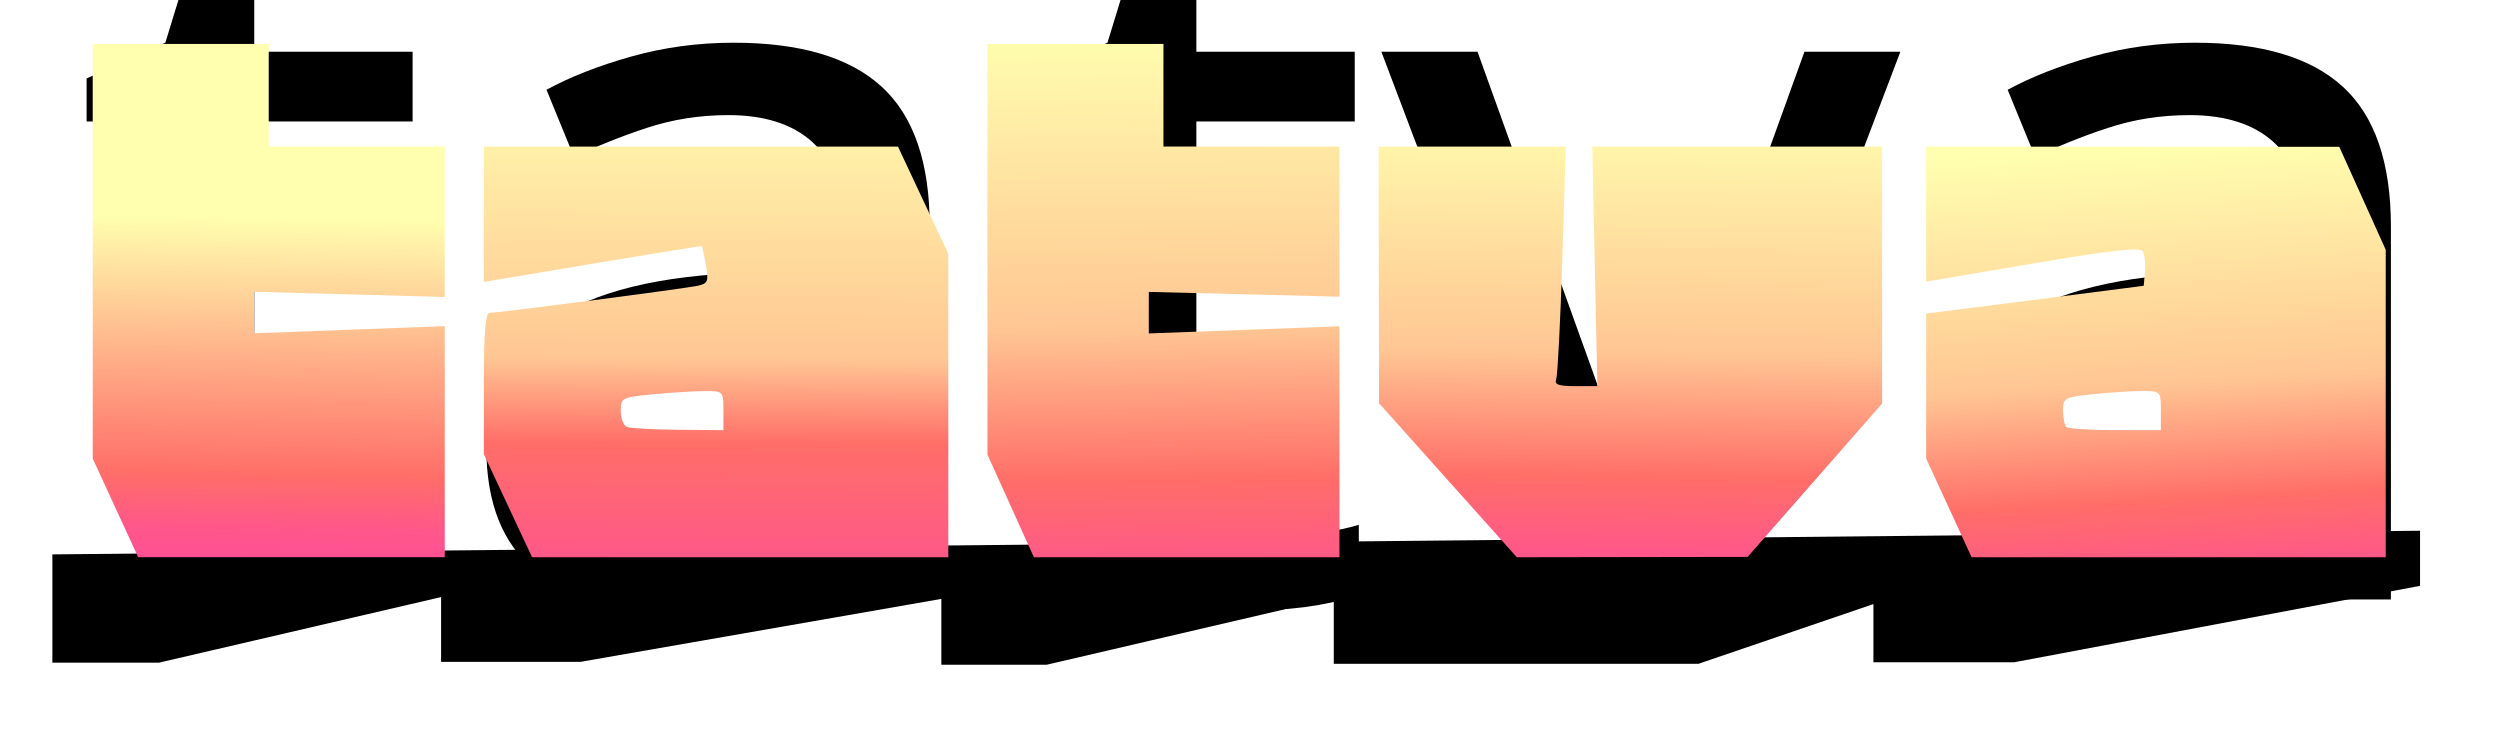
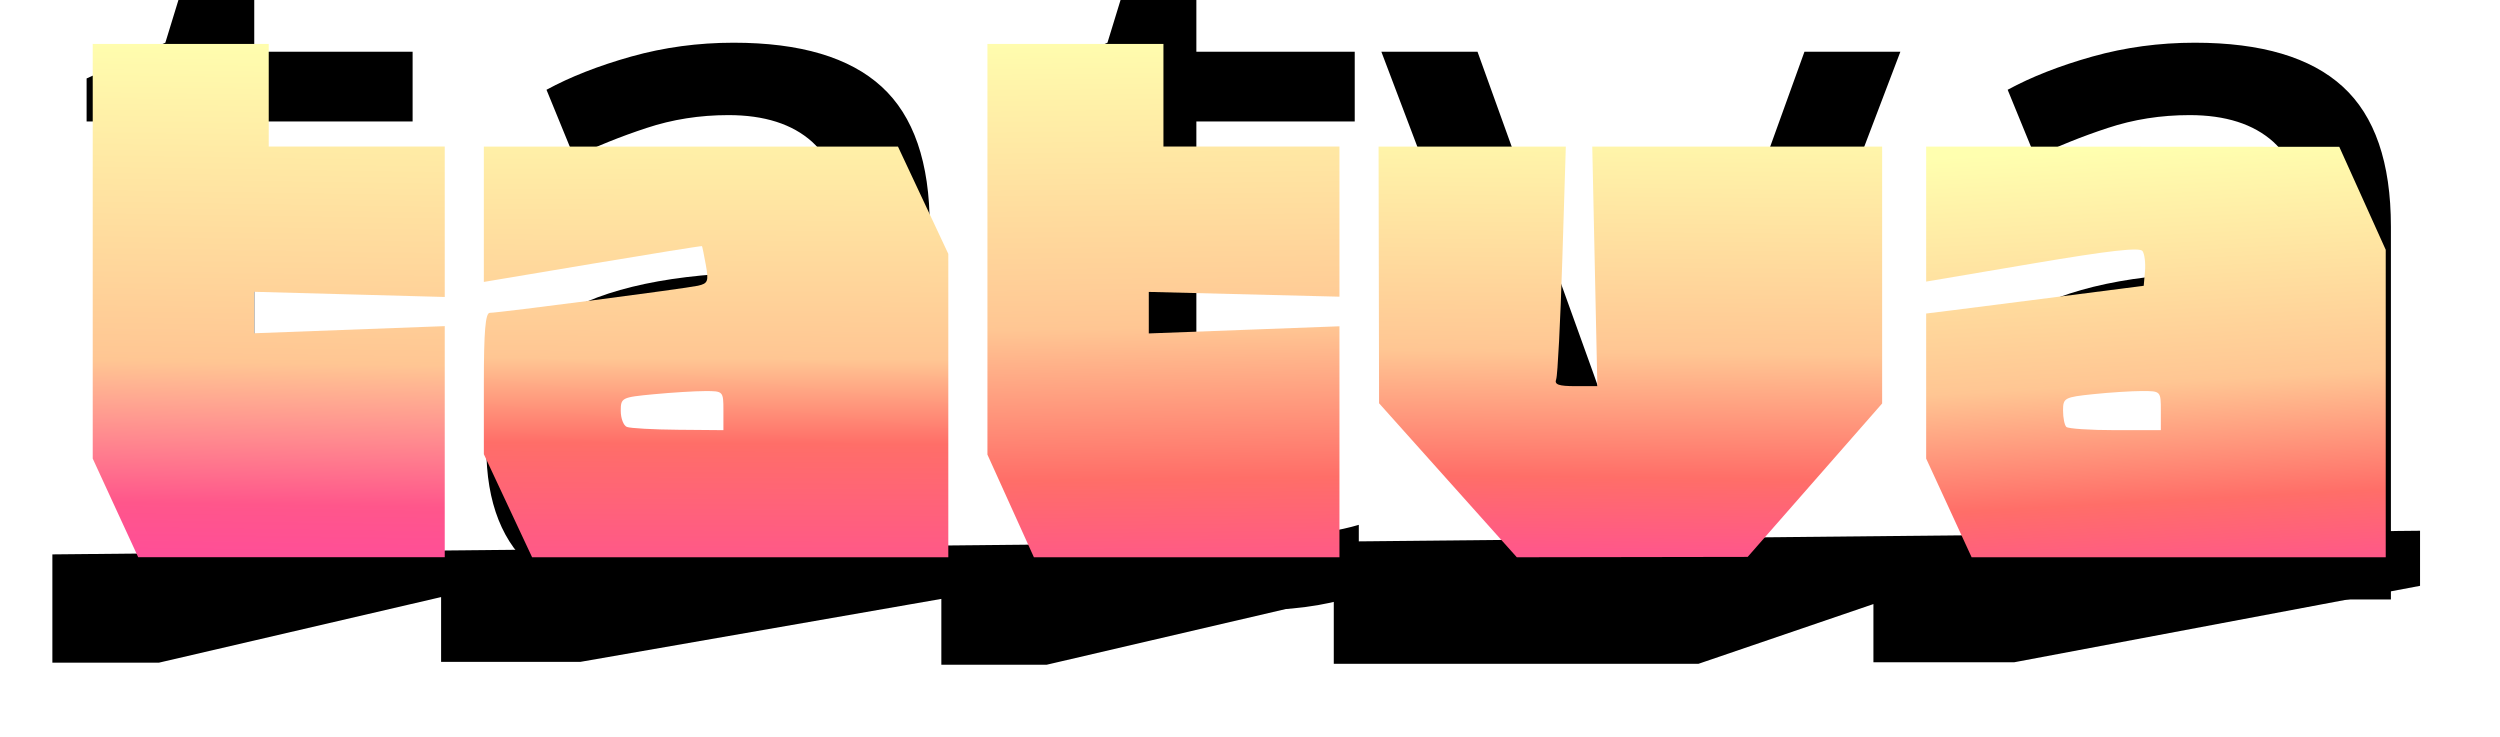
<svg xmlns="http://www.w3.org/2000/svg" xmlns:xlink="http://www.w3.org/1999/xlink" width="172.66mm" height="50.842mm" viewBox="0 0 172.66 50.842" version="1.1" id="svg1" xml:space="preserve">
  <defs id="defs1">
    <linearGradient id="linearGradient20">
      <stop style="stop-color:#ffffaf;stop-opacity:1;" offset="0" id="stop17" />
      <stop style="stop-color:#ffc693;stop-opacity:1;" offset="0.517" id="stop18" />
      <stop style="stop-color:#ff6e68;stop-opacity:1;" offset="0.777" id="stop19" />
      <stop style="stop-color:#ff4d99;stop-opacity:1;" offset="1" id="stop20" />
    </linearGradient>
    <linearGradient id="linearGradient12">
      <stop style="stop-color:#ffffaf;stop-opacity:1;" offset="0" id="stop12" />
      <stop style="stop-color:#ffc693;stop-opacity:1;" offset="0.526" id="stop14" />
      <stop style="stop-color:#ff6e68;stop-opacity:1;" offset="0.681" id="stop15" />
      <stop style="stop-color:#ff4d99;stop-opacity:1;" offset="1" id="stop13" />
    </linearGradient>
    <linearGradient id="linearGradient6">
-       <stop style="stop-color:#ffffaf;stop-opacity:1;" offset="0.291" id="stop6" />
-       <stop style="stop-color:#ff6e68;stop-opacity:1;" offset="0.702" id="stop8" />
-       <stop style="stop-color:#ff568b;stop-opacity:1;" offset="0.79" id="stop9" />
+       <stop style="stop-color:#ffffaf;stop-opacity:1;" offset="0" id="stop6" />
+       <stop style="stop-color:#ffc693;stop-opacity:1;" offset="0.523" id="stop8" />
+       <stop style="stop-color:#ff568b;stop-opacity:1;" offset="0.75" id="stop9" />
      <stop style="stop-color:#ff3faf;stop-opacity:1;" offset="1" id="stop7" />
    </linearGradient>
    <linearGradient xlink:href="#linearGradient6" id="linearGradient7" x1="123.1" y1="19.223" x2="120.592" y2="183.012" gradientUnits="userSpaceOnUse" spreadMethod="pad" gradientTransform="matrix(0.2645833,0,0,0.2645833,11.24319,23.02982)" />
    <linearGradient xlink:href="#linearGradient12" id="linearGradient13" x1="242.157" y1="28.899" x2="241.569" y2="171.481" gradientUnits="userSpaceOnUse" gradientTransform="matrix(0.2645833,0,0,0.2645833,11.24319,23.02982)" />
    <linearGradient xlink:href="#linearGradient20" id="linearGradient17" x1="349.987" y1="17.578" x2="351.767" y2="169.128" gradientUnits="userSpaceOnUse" gradientTransform="matrix(0.2645833,0,0,0.2645833,11.24319,23.02982)" />
    <linearGradient xlink:href="#linearGradient20" id="linearGradient22" x1="468.969" y1="36.99" x2="467.638" y2="162.962" gradientUnits="userSpaceOnUse" gradientTransform="matrix(0.2645833,0,0,0.2645833,11.24319,23.02982)" />
    <linearGradient xlink:href="#linearGradient20" id="linearGradient24" x1="604.213" y1="48.88" x2="610.599" y2="167.917" gradientUnits="userSpaceOnUse" gradientTransform="matrix(0.2645833,0,0,0.2645833,11.24319,23.02982)" />
    <clipPath clipPathUnits="userSpaceOnUse" id="clipPath24">
      <rect style="font-variation-settings:'MORF' 7.7, 'SHLN' 25;fill:#000000;stroke-width:0.628;stroke-linecap:square;stroke-miterlimit:0;stroke-dasharray:1.884, 0.628" id="rect25" width="182.577" height="15.957" x="-9.597" y="110.831" />
    </clipPath>
  </defs>
  <g id="layer1" transform="translate(-24.59302,-25.7377)">
    <g id="g1">
      <path style="fill:#000000;fill-opacity:1;stroke:none;stroke-width:0.687" d="m 28.21,64.026 v 7.476 h 7.368 l 19.479,-4.528 v 4.475 h 9.619 l 24.93,-4.349 v 4.547 h 7.275 l 19.828,-4.619 v 4.555 h 25.186 l 12.084,-4.126 v 4.019 h 9.726 l 28.026,-5.278 v -3.805 z" id="path1" />
      <text xml:space="preserve" style="font-style:normal;font-variant:normal;font-weight:normal;font-stretch:normal;font-size:70.556px;line-height:0;font-family:Honk;-inkscape-font-specification:'Honk, @MORF=7.7,SHLN=25';font-variant-ligatures:normal;font-variant-caps:normal;font-variant-numeric:normal;font-variant-east-asian:normal;font-variation-settings:'MORF' 7.7, 'SHLN' 25;text-align:justify;letter-spacing:0.008px;word-spacing:0.011px;fill:#000000;stroke-width:0.628;stroke-linecap:square;stroke-miterlimit:0;stroke-dasharray:1.884, 0.628" x="29.45" y="67.137" id="text6-5">
        <tspan id="tspan6-9" style="font-style:normal;font-variant:normal;font-weight:normal;font-stretch:normal;font-size:70.556px;font-family:Honk;-inkscape-font-specification:'Honk, @MORF=7.7,SHLN=25';font-variant-ligatures:normal;font-variant-caps:normal;font-variant-numeric:normal;font-variant-east-asian:normal;font-variation-settings:'MORF' 7.7, 'SHLN' 25;stroke-width:0.628" x="29.45" y="67.137">tatva</tspan>
      </text>
      <path style="font-variation-settings:'MORF' 7.7, 'SHLN' 25;fill:url(#linearGradient7);stroke-width:0.801;stroke-linecap:square;stroke-miterlimit:0;stroke-dasharray:2.404, 0.801" d="M 32.567,60.817 30.997,57.408 V 43.089 28.77 h 6.078 6.078 v 3.545 3.545 h 6.078 6.078 v 5.194 5.194 l -6.584,-0.179 -6.584,-0.179 v 1.432 1.432 l 6.584,-0.246 6.584,-0.246 v 7.98 7.98 H 44.723 34.138 Z" id="path6" />
      <path style="font-variation-settings:'MORF' 7.7, 'SHLN' 25;fill:url(#linearGradient13);stroke-width:0.801;stroke-linecap:square;stroke-miterlimit:0;stroke-dasharray:2.404, 0.801" d="m 59.676,60.666 -1.666,-3.559 v -4.882 c 0,-3.604 0.107,-4.882 0.41,-4.882 0.632,0 13.502,-1.676 14.376,-1.872 0.691,-0.155 0.749,-0.308 0.546,-1.43 -0.125,-0.691 -0.245,-1.278 -0.267,-1.305 -0.022,-0.026 -3.42,0.519 -7.553,1.212 l -7.513,1.26 v -4.673 -4.673 h 14.301 14.301 l 1.738,3.705 1.738,3.705 V 53.748 64.225 H 75.715 61.342 Z M 74.555,54.095 c 0,-1.336 -0.014,-1.351 -1.266,-1.348 -0.696,0.001 -2.292,0.099 -3.545,0.218 -2.214,0.209 -2.279,0.242 -2.279,1.151 0,0.515 0.19,1.013 0.422,1.106 0.232,0.094 1.828,0.182 3.545,0.197 l 3.123,0.027 z" id="path12" />
      <path style="font-variation-settings:'MORF' 7.7, 'SHLN' 25;fill:url(#linearGradient17);stroke-width:0.801;stroke-linecap:square;stroke-miterlimit:0;stroke-dasharray:2.404, 0.801" d="m 94.393,60.679 -1.604,-3.545 V 42.952 28.77 h 6.078 6.078 v 3.545 3.545 h 6.078 6.078 v 5.184 5.184 l -6.584,-0.165 -6.584,-0.165 v 1.434 1.434 l 6.584,-0.247 6.584,-0.247 v 7.976 7.976 l -10.552,-7.93e-4 -10.552,-7.94e-4 z" id="path15" />
      <path style="font-variation-settings:'MORF' 7.7, 'SHLN' 25;fill:url(#linearGradient22);stroke-width:0.801;stroke-linecap:square;stroke-miterlimit:0;stroke-dasharray:2.404, 0.801" d="m 124.594,58.907 -4.757,-5.318 -0.017,-8.864 -0.017,-8.864 h 6.466 6.466 L 132.493,43.658 c -0.133,4.288 -0.324,8.011 -0.424,8.273 -0.14,0.366 0.168,0.476 1.331,0.476 h 1.513 l -0.176,-8.273 -0.176,-8.273 h 10.01 10.01 v 8.871 8.871 l -4.643,5.298 -4.643,5.298 -7.972,0.013 -7.972,0.013 z" id="path20" />
      <path style="font-variation-settings:'MORF' 7.7, 'SHLN' 25;fill:url(#linearGradient24);stroke-width:0.801;stroke-linecap:square;stroke-miterlimit:0;stroke-dasharray:2.404, 0.801" d="m 159.192,60.817 -1.571,-3.408 v -5.009 -5.009 l 1.942,-0.241 c 1.068,-0.132 4.449,-0.563 7.513,-0.958 l 5.571,-0.717 0.088,-1.008 c 0.048,-0.555 -0.028,-1.18 -0.169,-1.389 -0.185,-0.275 -2.296,-0.036 -7.601,0.863 l -7.344,1.244 v -4.662 -4.662 l 14.266,0.008 14.266,0.008 1.604,3.556 1.604,3.556 v 10.618 10.618 h -14.3 -14.3 z m 14.637,-6.722 c 0,-1.342 -0.008,-1.351 -1.301,-1.351 -0.716,0 -2.235,0.098 -3.377,0.217 -1.974,0.206 -2.076,0.261 -2.076,1.126 0,0.5 0.101,1.01 0.225,1.134 0.124,0.124 1.643,0.225 3.377,0.225 h 3.152 z" id="path22" />
    </g>
  </g>
</svg>
